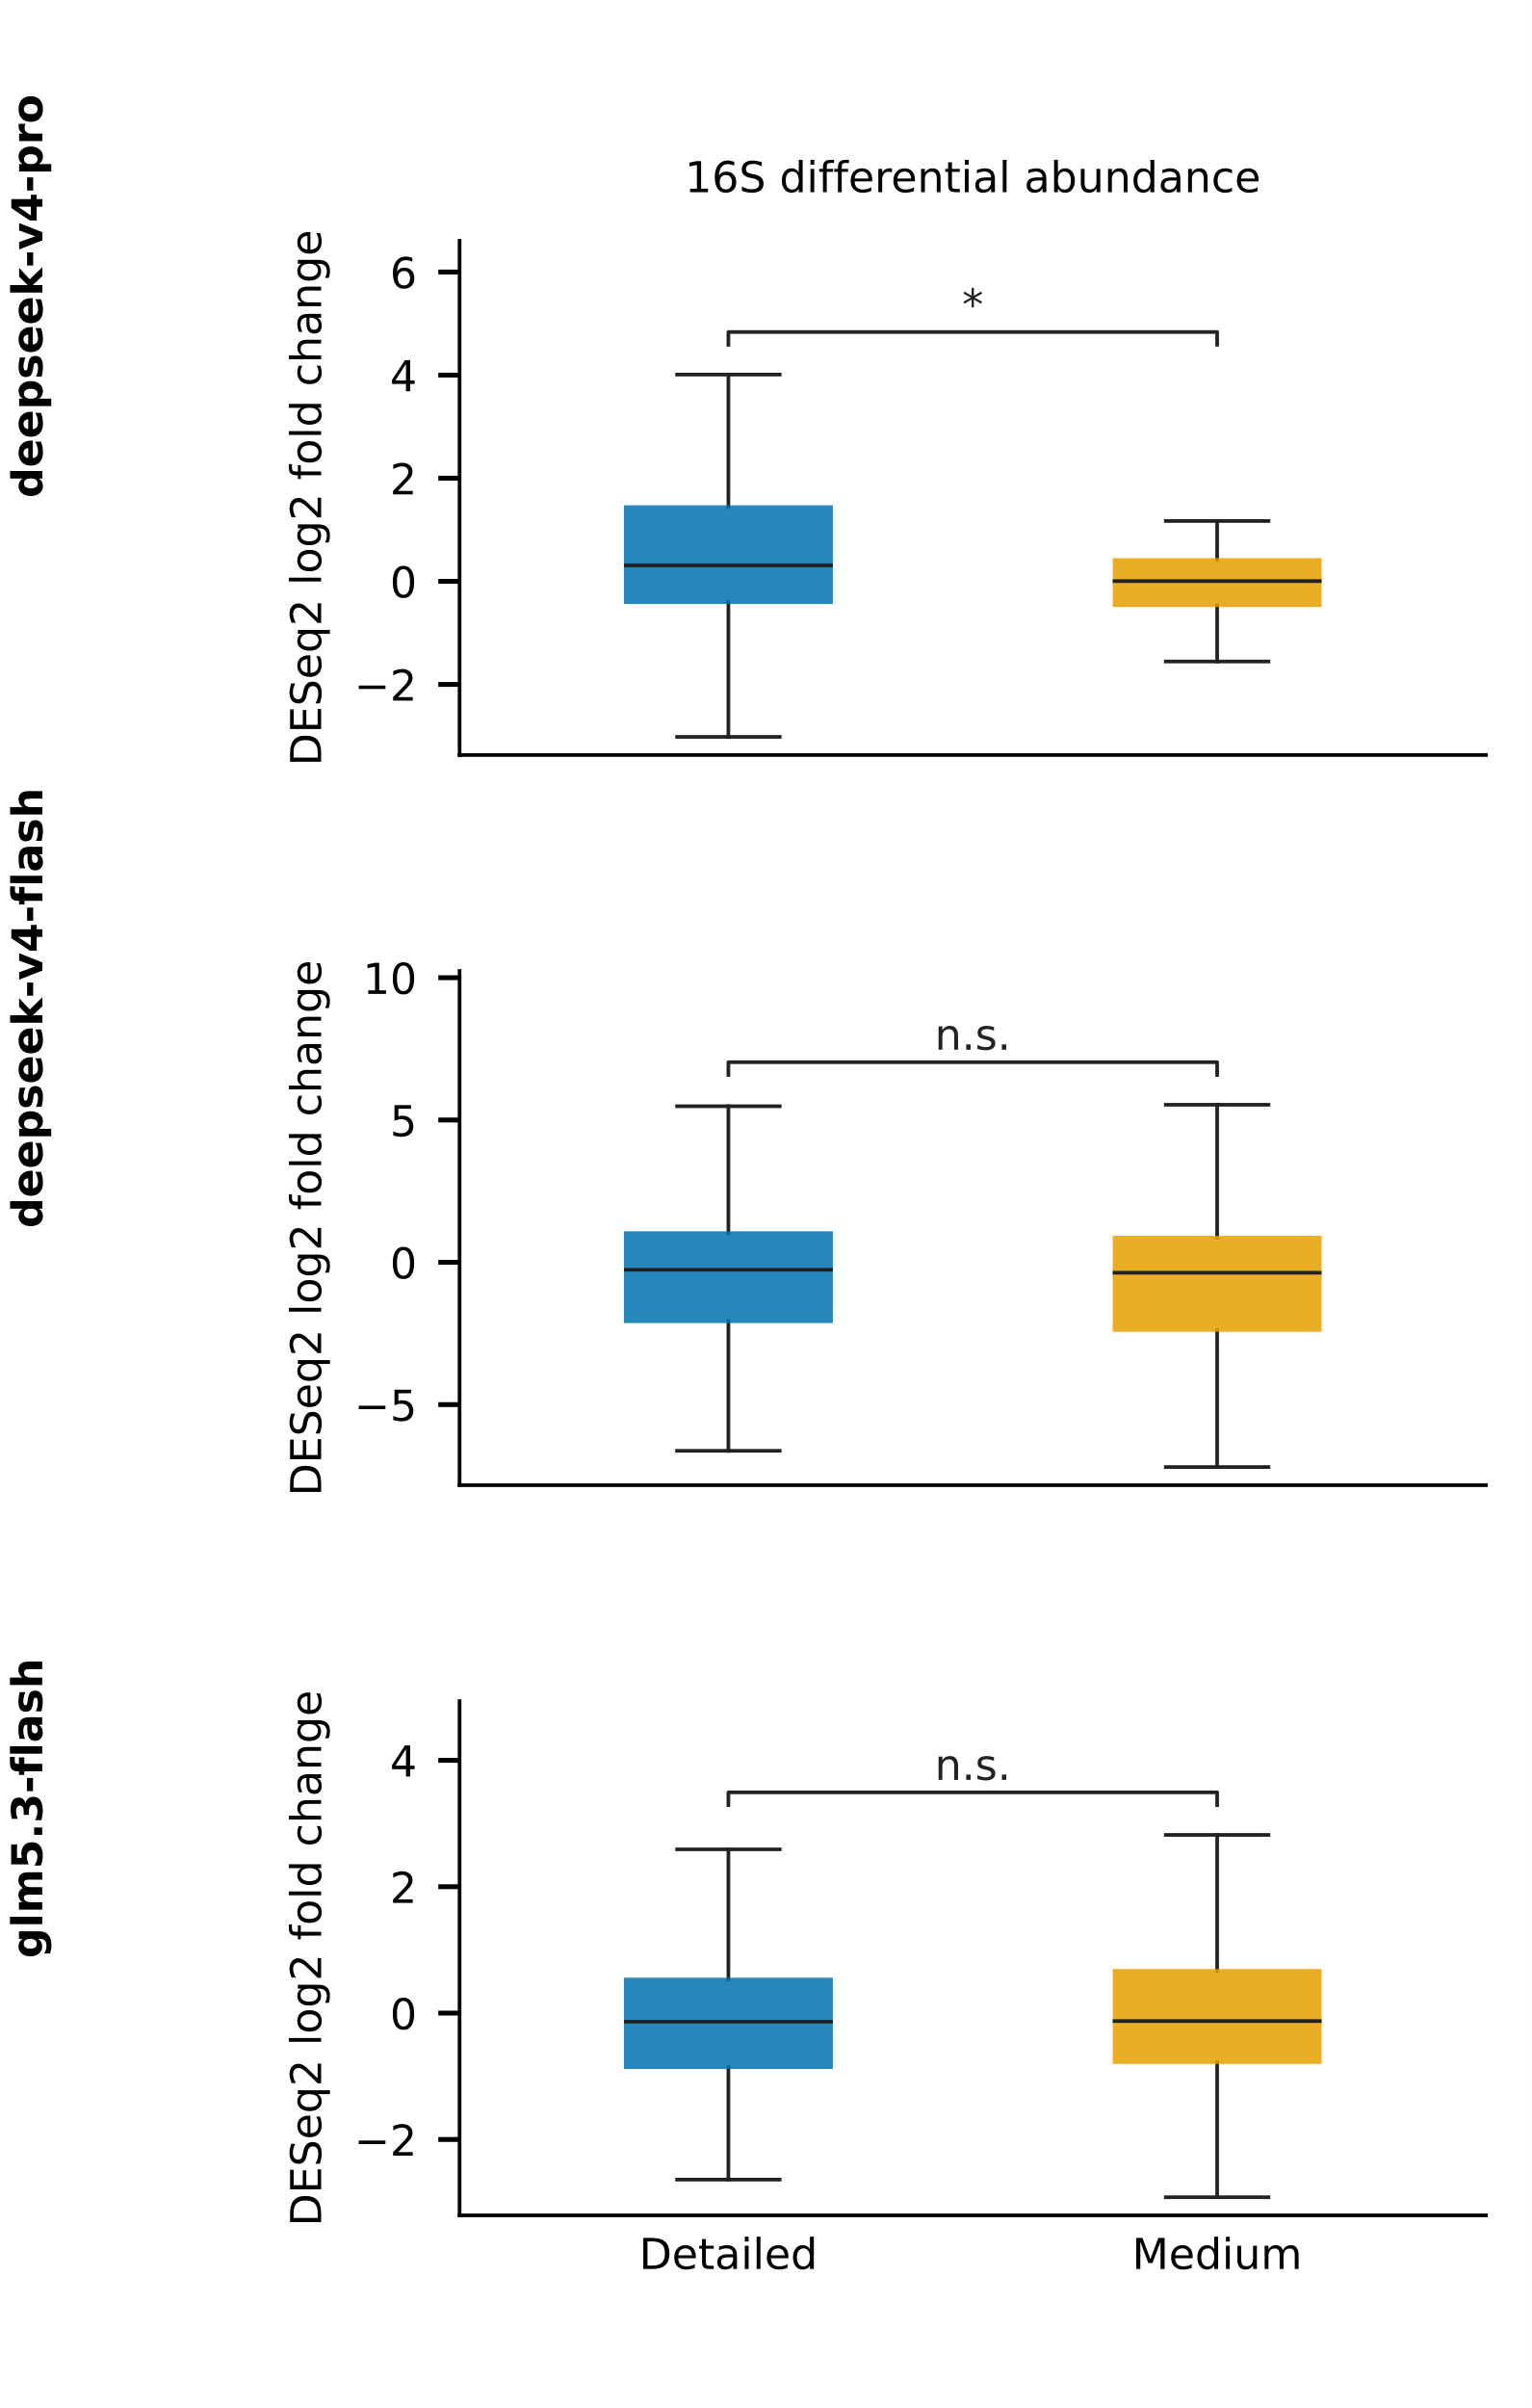
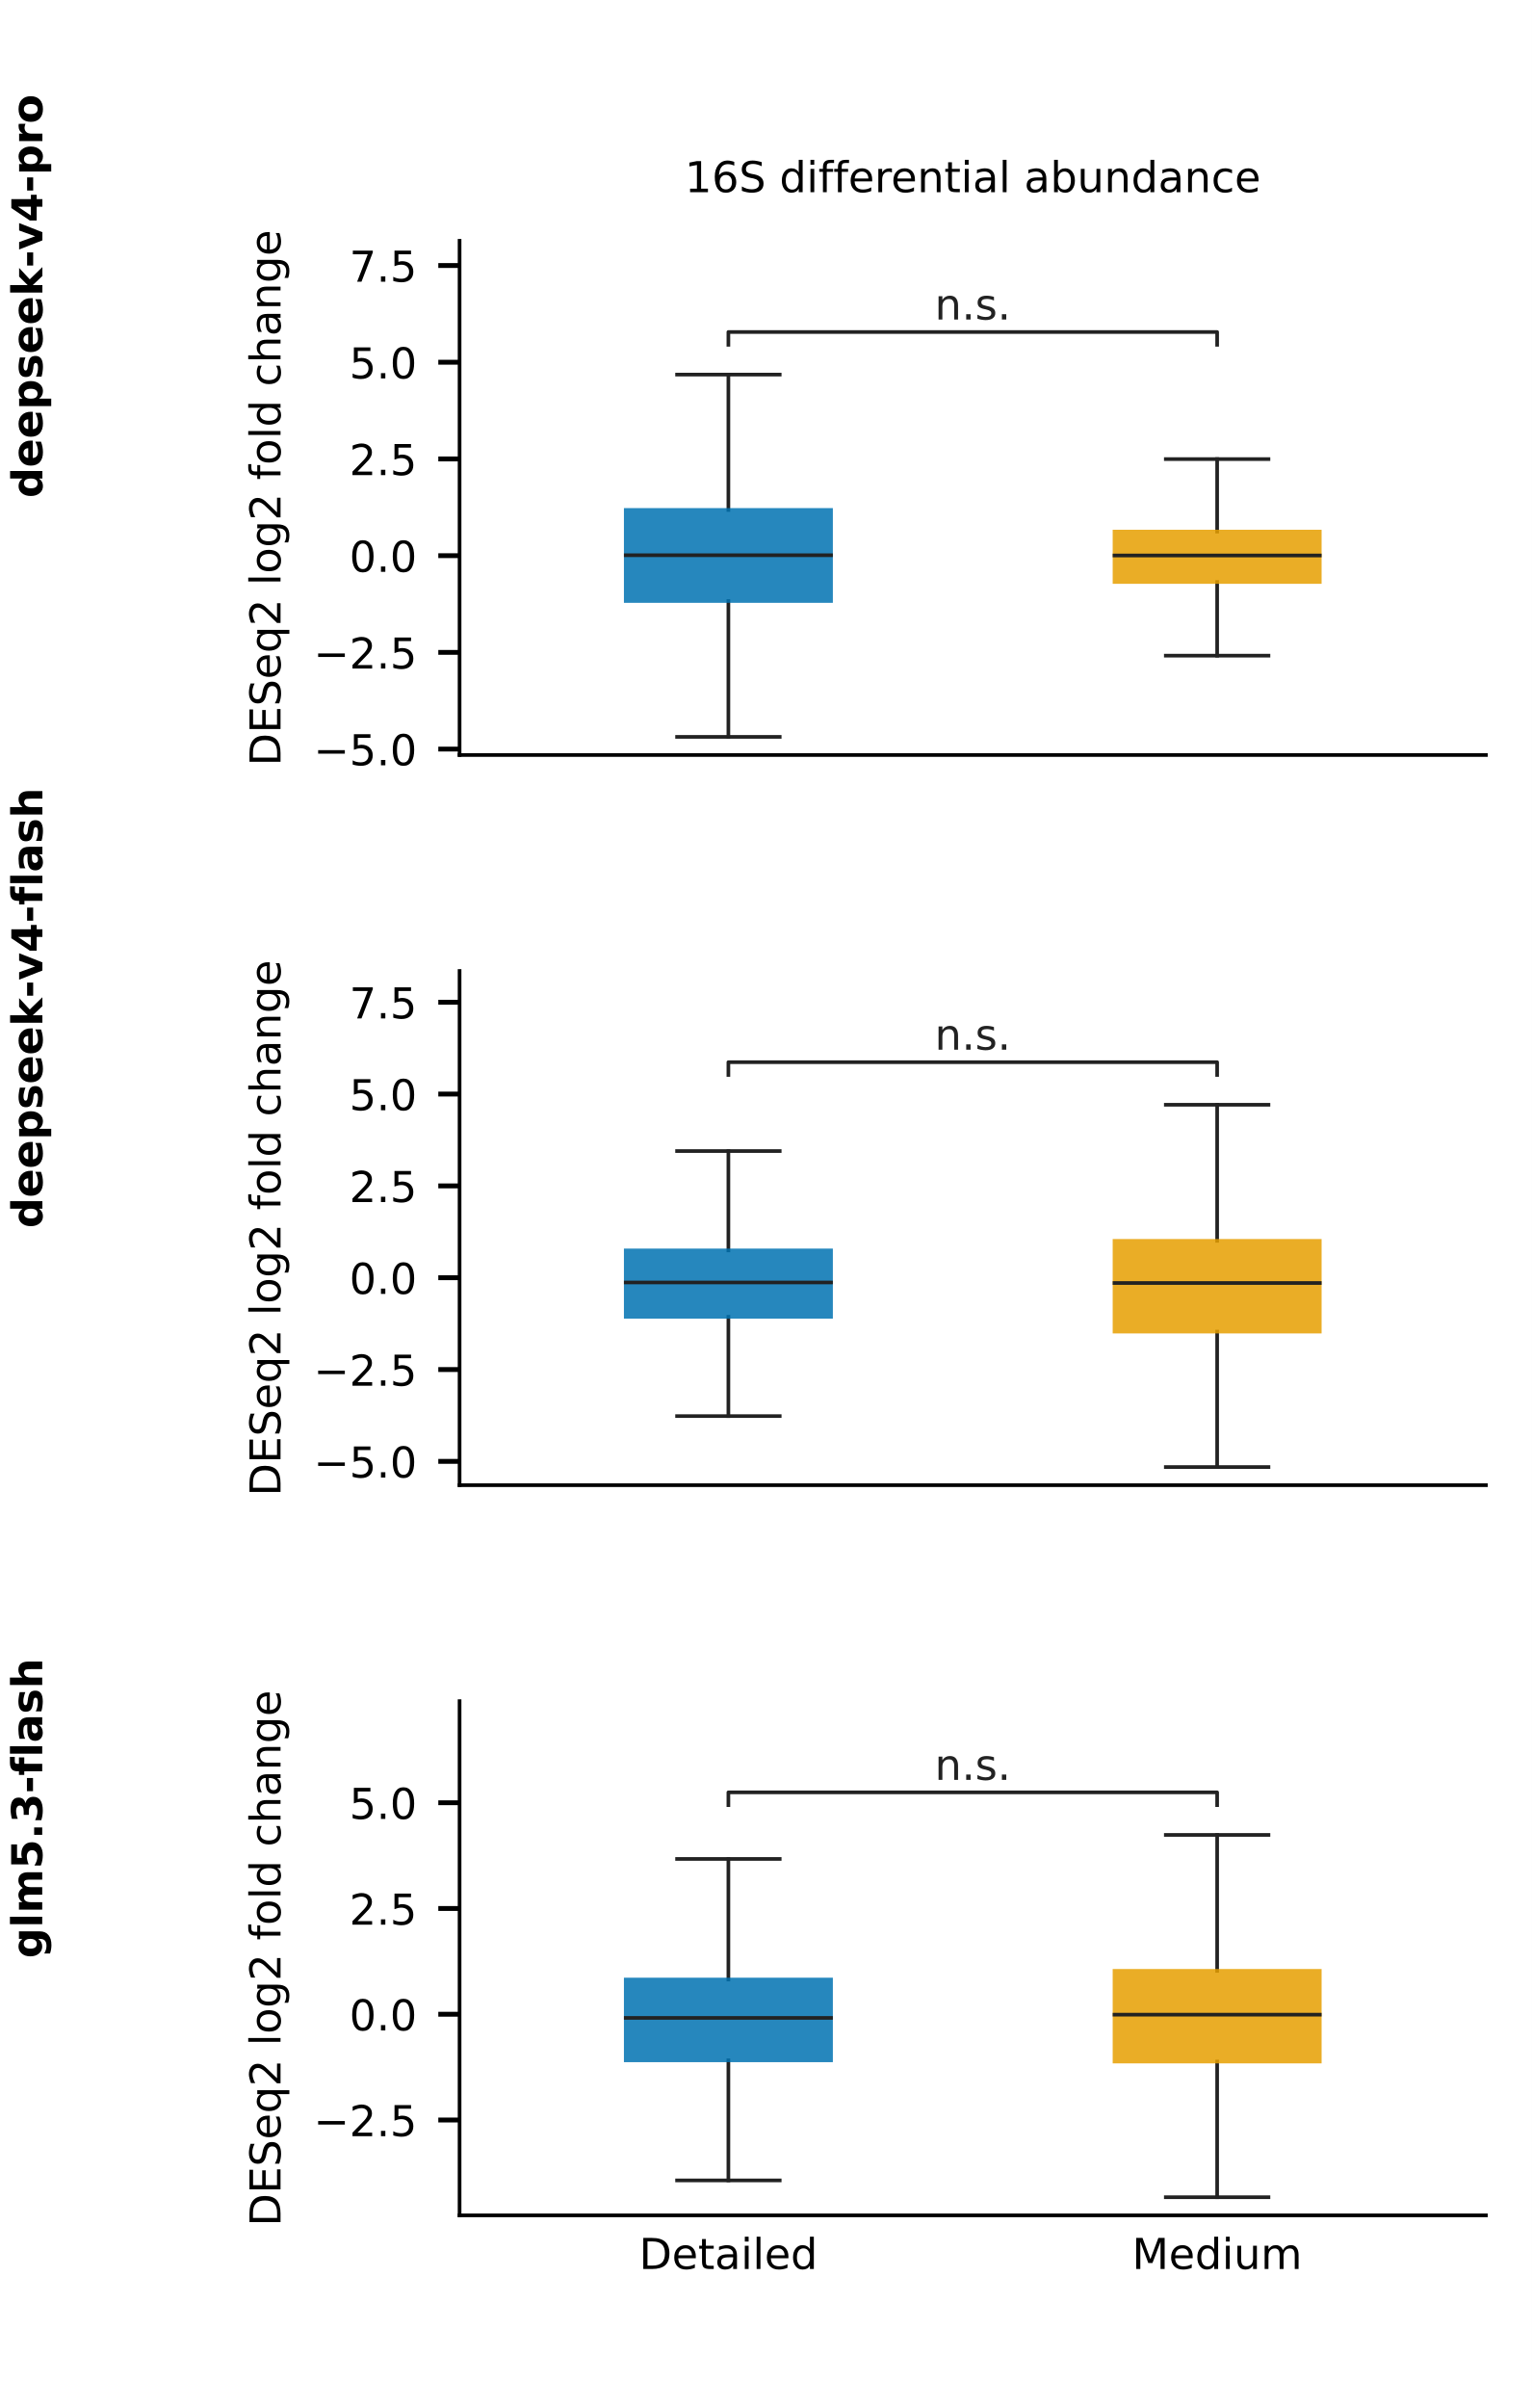
<svg xmlns="http://www.w3.org/2000/svg" xmlns:xlink="http://www.w3.org/1999/xlink" height="396pt" version="1.1" viewBox="0 0 252 396" width="252pt">
  <defs>
    <style type="text/css">*{stroke-linecap:butt;stroke-linejoin:round;}</style>
  </defs>
  <g id="figure_1">
    <g id="patch_1">
      <path d="M 0 396  L 252 396  L 252 0  L 0 0  z " style="fill:#ffffff;" />
    </g>
    <g id="axes_1">
      <g id="patch_2">
        <path d="M 75.6 124.162  L 244.44 124.162  L 244.44 39.6  L 75.6 39.6  z " style="fill:#ffffff;" />
      </g>
      <g id="matplotlib.axis_1">
        <g id="xtick_1">
          <g id="line2d_1" />
        </g>
        <g id="xtick_2">
          <g id="line2d_2" />
        </g>
      </g>
      <g id="matplotlib.axis_2">
        <g id="ytick_1">
          <g id="line2d_3">
            <defs>
-               <path d="M 0 0  L -3.5 0  " id="me294e88304" style="stroke:#000000;stroke-width:0.8;" />
+               <path d="M 0 0  L -3.5 0  " id="m374e90eb43" style="stroke:#000000;stroke-width:0.8;" />
            </defs>
            <g>
-               <use style="stroke:#000000;stroke-width:0.8;" x="75.6" xlink:href="#me294e88304" y="112.557" />
+               <use style="stroke:#000000;stroke-width:0.8;" x="75.6" xlink:href="#m374e90eb43" y="123.188" />
            </g>
          </g>
          <g id="text_1">
-             <text style="font-family:DejaVu Sans;font-size:7px;font-stretch:normal;font-style:normal;font-weight:normal;text-anchor:end;" transform="rotate(-0, 68.6, 115.216)" x="68.6" y="115.216">−2</text>
+             <text style="font-family:DejaVu Sans;font-size:7px;font-stretch:normal;font-style:normal;font-weight:normal;text-anchor:end;" transform="rotate(-0, 68.6, 125.8475)" x="68.6" y="125.848">−5.0</text>
          </g>
        </g>
        <g id="ytick_2">
          <g id="line2d_4">
            <g>
-               <use style="stroke:#000000;stroke-width:0.8;" x="75.6" xlink:href="#me294e88304" y="95.6" />
+               <use style="stroke:#000000;stroke-width:0.8;" x="75.6" xlink:href="#m374e90eb43" y="107.284" />
            </g>
          </g>
          <g id="text_2">
-             <text style="font-family:DejaVu Sans;font-size:7px;font-stretch:normal;font-style:normal;font-weight:normal;text-anchor:end;" transform="rotate(-0, 68.6, 98.25909)" x="68.6" y="98.259">0</text>
+             <text style="font-family:DejaVu Sans;font-size:7px;font-stretch:normal;font-style:normal;font-weight:normal;text-anchor:end;" transform="rotate(-0, 68.6, 109.9433)" x="68.6" y="109.943">−2.5</text>
          </g>
        </g>
        <g id="ytick_3">
          <g id="line2d_5">
            <g>
-               <use style="stroke:#000000;stroke-width:0.8;" x="75.6" xlink:href="#me294e88304" y="78.643" />
+               <use style="stroke:#000000;stroke-width:0.8;" x="75.6" xlink:href="#m374e90eb43" y="91.38" />
            </g>
          </g>
          <g id="text_3">
-             <text style="font-family:DejaVu Sans;font-size:7px;font-stretch:normal;font-style:normal;font-weight:normal;text-anchor:end;" transform="rotate(-0, 68.6, 81.3022)" x="68.6" y="81.302">2</text>
+             <text style="font-family:DejaVu Sans;font-size:7px;font-stretch:normal;font-style:normal;font-weight:normal;text-anchor:end;" transform="rotate(-0, 68.6, 94.03918)" x="68.6" y="94.039">0.0</text>
          </g>
        </g>
        <g id="ytick_4">
          <g id="line2d_6">
            <g>
-               <use style="stroke:#000000;stroke-width:0.8;" x="75.6" xlink:href="#me294e88304" y="61.686" />
+               <use style="stroke:#000000;stroke-width:0.8;" x="75.6" xlink:href="#m374e90eb43" y="75.476" />
            </g>
          </g>
          <g id="text_4">
-             <text style="font-family:DejaVu Sans;font-size:7px;font-stretch:normal;font-style:normal;font-weight:normal;text-anchor:end;" transform="rotate(-0, 68.6, 64.34531)" x="68.6" y="64.345">4</text>
+             <text style="font-family:DejaVu Sans;font-size:7px;font-stretch:normal;font-style:normal;font-weight:normal;text-anchor:end;" transform="rotate(-0, 68.6, 78.13502)" x="68.6" y="78.135">2.5</text>
          </g>
        </g>
        <g id="ytick_5">
          <g id="line2d_7">
            <g>
-               <use style="stroke:#000000;stroke-width:0.8;" x="75.6" xlink:href="#me294e88304" y="44.729" />
+               <use style="stroke:#000000;stroke-width:0.8;" x="75.6" xlink:href="#m374e90eb43" y="59.571" />
            </g>
          </g>
          <g id="text_5">
-             <text style="font-family:DejaVu Sans;font-size:7px;font-stretch:normal;font-style:normal;font-weight:normal;text-anchor:end;" transform="rotate(-0, 68.6, 47.38842)" x="68.6" y="47.388">6</text>
-           </g>
-         </g>
-         <g id="text_6">
-           <text style="font-family:DejaVu Sans;font-size:7px;font-stretch:normal;font-style:normal;font-weight:normal;text-anchor:middle;" transform="rotate(-90, 52.82469, 81.88125)" x="52.825" y="81.881">DESeq2 log2 fold change</text>
-         </g>
-       </g>
-       <g id="line2d_8">
-         <path clip-path="url(#p0e9fc8cfb7)" d="M 119.82 99.026  L 119.82 121.183  " style="fill:none;stroke:#222222;stroke-linecap:square;stroke-width:0.6;" />
+             <text style="font-family:DejaVu Sans;font-size:7px;font-stretch:normal;font-style:normal;font-weight:normal;text-anchor:end;" transform="rotate(-0, 68.6, 62.23086)" x="68.6" y="62.231">5.0</text>
+           </g>
+         </g>
+         <g id="ytick_6">
+           <g id="line2d_8">
+             <g>
+               <use style="stroke:#000000;stroke-width:0.8;" x="75.6" xlink:href="#m374e90eb43" y="43.667" />
+             </g>
+           </g>
+           <g id="text_6">
+             <text style="font-family:DejaVu Sans;font-size:7px;font-stretch:normal;font-style:normal;font-weight:normal;text-anchor:end;" transform="rotate(-0, 68.6, 46.3267)" x="68.6" y="46.327">7.5</text>
+           </g>
+         </g>
+         <g id="text_7">
+           <text style="font-family:DejaVu Sans;font-size:7px;font-stretch:normal;font-style:normal;font-weight:normal;text-anchor:middle;" transform="rotate(-90, 46.14625, 81.88125)" x="46.146" y="81.881">DESeq2 log2 fold change</text>
+         </g>
      </g>
      <g id="line2d_9">
-         <path clip-path="url(#p0e9fc8cfb7)" d="M 119.82 83.399  L 119.82 61.6  " style="fill:none;stroke:#222222;stroke-linecap:square;stroke-width:0.6;" />
+         <path clip-path="url(#p7d8ec7d180)" d="M 119.82 98.835  L 119.82 121.183  " style="fill:none;stroke:#222222;stroke-linecap:square;stroke-width:0.6;" />
      </g>
      <g id="line2d_10">
-         <path clip-path="url(#p0e9fc8cfb7)" d="M 111.378 121.183  L 128.262 121.183  " style="fill:none;stroke:#222222;stroke-linecap:square;stroke-width:0.6;" />
+         <path clip-path="url(#p7d8ec7d180)" d="M 119.82 83.858  L 119.82 61.6  " style="fill:none;stroke:#222222;stroke-linecap:square;stroke-width:0.6;" />
      </g>
      <g id="line2d_11">
-         <path clip-path="url(#p0e9fc8cfb7)" d="M 111.378 61.6  L 128.262 61.6  " style="fill:none;stroke:#222222;stroke-linecap:square;stroke-width:0.6;" />
+         <path clip-path="url(#p7d8ec7d180)" d="M 111.378 121.183  L 128.262 121.183  " style="fill:none;stroke:#222222;stroke-linecap:square;stroke-width:0.6;" />
      </g>
      <g id="line2d_12">
-         <path clip-path="url(#p0e9fc8cfb7)" d="M 200.22 99.522  L 200.22 108.781  " style="fill:none;stroke:#222222;stroke-linecap:square;stroke-width:0.6;" />
+         <path clip-path="url(#p7d8ec7d180)" d="M 111.378 61.6  L 128.262 61.6  " style="fill:none;stroke:#222222;stroke-linecap:square;stroke-width:0.6;" />
      </g>
      <g id="line2d_13">
-         <path clip-path="url(#p0e9fc8cfb7)" d="M 200.22 92.09  L 200.22 85.679  " style="fill:none;stroke:#222222;stroke-linecap:square;stroke-width:0.6;" />
+         <path clip-path="url(#p7d8ec7d180)" d="M 200.22 95.708  L 200.22 107.823  " style="fill:none;stroke:#222222;stroke-linecap:square;stroke-width:0.6;" />
      </g>
      <g id="line2d_14">
-         <path clip-path="url(#p0e9fc8cfb7)" d="M 191.778 108.781  L 208.662 108.781  " style="fill:none;stroke:#222222;stroke-linecap:square;stroke-width:0.6;" />
+         <path clip-path="url(#p7d8ec7d180)" d="M 200.22 87.419  L 200.22 75.495  " style="fill:none;stroke:#222222;stroke-linecap:square;stroke-width:0.6;" />
      </g>
      <g id="line2d_15">
-         <path clip-path="url(#p0e9fc8cfb7)" d="M 191.778 85.679  L 208.662 85.679  " style="fill:none;stroke:#222222;stroke-linecap:square;stroke-width:0.6;" />
+         <path clip-path="url(#p7d8ec7d180)" d="M 191.778 107.823  L 208.662 107.823  " style="fill:none;stroke:#222222;stroke-linecap:square;stroke-width:0.6;" />
+       </g>
+       <g id="line2d_16">
+         <path clip-path="url(#p7d8ec7d180)" d="M 191.778 75.495  L 208.662 75.495  " style="fill:none;stroke:#222222;stroke-linecap:square;stroke-width:0.6;" />
      </g>
      <g id="patch_3">
-         <path clip-path="url(#p0e9fc8cfb7)" d="M 102.936 99.026  L 136.704 99.026  L 136.704 83.399  L 102.936 83.399  L 102.936 99.026  z " style="fill:#0072b2;opacity:0.85;stroke:#0072b2;stroke-linejoin:miter;stroke-width:0.6;" />
+         <path clip-path="url(#p7d8ec7d180)" d="M 102.936 98.835  L 136.704 98.835  L 136.704 83.858  L 102.936 83.858  L 102.936 98.835  z " style="fill:#0072b2;opacity:0.85;stroke:#0072b2;stroke-linejoin:miter;stroke-width:0.6;" />
      </g>
      <g id="patch_4">
-         <path clip-path="url(#p0e9fc8cfb7)" d="M 183.336 99.522  L 217.104 99.522  L 217.104 92.09  L 183.336 92.09  L 183.336 99.522  z " style="fill:#e69f00;opacity:0.85;stroke:#e69f00;stroke-linejoin:miter;stroke-width:0.6;" />
-       </g>
-       <g id="line2d_16">
-         <path clip-path="url(#p0e9fc8cfb7)" d="M 102.936 92.979  L 136.704 92.979  " style="fill:none;stroke:#222222;stroke-linecap:square;stroke-width:0.6;" />
+         <path clip-path="url(#p7d8ec7d180)" d="M 183.336 95.708  L 217.104 95.708  L 217.104 87.419  L 183.336 87.419  L 183.336 95.708  z " style="fill:#e69f00;opacity:0.85;stroke:#e69f00;stroke-linejoin:miter;stroke-width:0.6;" />
      </g>
      <g id="line2d_17">
-         <path clip-path="url(#p0e9fc8cfb7)" d="M 183.336 95.559  L 217.104 95.559  " style="fill:none;stroke:#222222;stroke-linecap:square;stroke-width:0.6;" />
+         <path clip-path="url(#p7d8ec7d180)" d="M 102.936 91.304  L 136.704 91.304  " style="fill:none;stroke:#222222;stroke-linecap:square;stroke-width:0.6;" />
+       </g>
+       <g id="line2d_18">
+         <path clip-path="url(#p7d8ec7d180)" d="M 183.336 91.35  L 217.104 91.35  " style="fill:none;stroke:#222222;stroke-linecap:square;stroke-width:0.6;" />
      </g>
      <g id="patch_5">
        <path d="M 75.6 124.162  L 75.6 39.6  " style="fill:none;stroke:#000000;stroke-linecap:square;stroke-linejoin:miter;stroke-width:0.6;" />
      </g>
      <g id="patch_6">
        <path d="M 75.6 124.162  L 244.44 124.162  " style="fill:none;stroke:#000000;stroke-linecap:square;stroke-linejoin:miter;stroke-width:0.6;" />
      </g>
-       <g id="text_7">
+       <g id="text_8">
        <text style="font-family:DejaVu Sans;font-size:7px;font-stretch:normal;font-style:normal;font-weight:normal;text-anchor:middle;" transform="rotate(-0, 160.02, 31.6)" x="160.02" y="31.6">16S differential abundance</text>
      </g>
      <g id="sig-bracket">
        <path d="M 119.82 57  L 119.82 54.6  L 200.22 54.6  L 200.22 57  " style="fill:none;stroke:#222222;stroke-width:0.6;" />
      </g>
      <g id="sig-bracket">
-         <text style="fill:#222222;font-family:DejaVu Sans;font-size:7px;font-stretch:normal;font-style:normal;font-weight:normal;text-anchor:middle;" transform="rotate(-0, 160.02, 52.54422)" x="160.02" y="52.544">*</text>
+         <text style="fill:#222222;font-family:DejaVu Sans;font-size:7px;font-stretch:normal;font-style:normal;font-weight:normal;text-anchor:middle;" transform="rotate(-0, 160.02, 52.54422)" x="160.02" y="52.544">n.s.</text>
      </g>
    </g>
    <g id="axes_2">
      <g id="patch_7">
        <path d="M 75.6 244.241  L 244.44 244.241  L 244.44 159.679  L 75.6 159.679  z " style="fill:#ffffff;" />
      </g>
      <g id="matplotlib.axis_3">
        <g id="xtick_3">
-           <g id="line2d_18" />
+           <g id="line2d_19" />
        </g>
        <g id="xtick_4">
-           <g id="line2d_19" />
+           <g id="line2d_20" />
        </g>
      </g>
      <g id="matplotlib.axis_4">
-         <g id="ytick_6">
-           <g id="line2d_20">
-             <g>
-               <use style="stroke:#000000;stroke-width:0.8;" x="75.6" xlink:href="#me294e88304" y="230.989" />
-             </g>
-           </g>
-           <g id="text_8">
-             <text style="font-family:DejaVu Sans;font-size:7px;font-stretch:normal;font-style:normal;font-weight:normal;text-anchor:end;" transform="rotate(-0, 68.6, 233.6486)" x="68.6" y="233.649">−5</text>
-           </g>
-         </g>
        <g id="ytick_7">
          <g id="line2d_21">
            <g>
-               <use style="stroke:#000000;stroke-width:0.8;" x="75.6" xlink:href="#me294e88304" y="207.589" />
+               <use style="stroke:#000000;stroke-width:0.8;" x="75.6" xlink:href="#m374e90eb43" y="240.321" />
            </g>
          </g>
          <g id="text_9">
-             <text style="font-family:DejaVu Sans;font-size:7px;font-stretch:normal;font-style:normal;font-weight:normal;text-anchor:end;" transform="rotate(-0, 68.6, 210.2482)" x="68.6" y="210.248">0</text>
+             <text style="font-family:DejaVu Sans;font-size:7px;font-stretch:normal;font-style:normal;font-weight:normal;text-anchor:end;" transform="rotate(-0, 68.6, 242.9806)" x="68.6" y="242.981">−5.0</text>
          </g>
        </g>
        <g id="ytick_8">
          <g id="line2d_22">
            <g>
-               <use style="stroke:#000000;stroke-width:0.8;" x="75.6" xlink:href="#me294e88304" y="184.188" />
+               <use style="stroke:#000000;stroke-width:0.8;" x="75.6" xlink:href="#m374e90eb43" y="225.221" />
            </g>
          </g>
          <g id="text_10">
-             <text style="font-family:DejaVu Sans;font-size:7px;font-stretch:normal;font-style:normal;font-weight:normal;text-anchor:end;" transform="rotate(-0, 68.6, 186.8478)" x="68.6" y="186.848">5</text>
+             <text style="font-family:DejaVu Sans;font-size:7px;font-stretch:normal;font-style:normal;font-weight:normal;text-anchor:end;" transform="rotate(-0, 68.6, 227.8808)" x="68.6" y="227.881">−2.5</text>
          </g>
        </g>
        <g id="ytick_9">
          <g id="line2d_23">
            <g>
-               <use style="stroke:#000000;stroke-width:0.8;" x="75.6" xlink:href="#me294e88304" y="160.788" />
+               <use style="stroke:#000000;stroke-width:0.8;" x="75.6" xlink:href="#m374e90eb43" y="210.122" />
            </g>
          </g>
          <g id="text_11">
-             <text style="font-family:DejaVu Sans;font-size:7px;font-stretch:normal;font-style:normal;font-weight:normal;text-anchor:end;" transform="rotate(-0, 68.6, 163.4475)" x="68.6" y="163.447">10</text>
-           </g>
-         </g>
-         <g id="text_12">
-           <text style="font-family:DejaVu Sans;font-size:7px;font-stretch:normal;font-style:normal;font-weight:normal;text-anchor:middle;" transform="rotate(-90, 52.82469, 201.96)" x="52.825" y="201.96">DESeq2 log2 fold change</text>
-         </g>
-       </g>
-       <g id="line2d_24">
-         <path clip-path="url(#p078b299463)" d="M 119.82 217.28  L 119.82 238.584  " style="fill:none;stroke:#222222;stroke-linecap:square;stroke-width:0.6;" />
-       </g>
-       <g id="line2d_25">
-         <path clip-path="url(#p078b299463)" d="M 119.82 202.793  L 119.82 181.923  " style="fill:none;stroke:#222222;stroke-linecap:square;stroke-width:0.6;" />
-       </g>
-       <g id="line2d_26">
-         <path clip-path="url(#p078b299463)" d="M 111.378 238.584  L 128.262 238.584  " style="fill:none;stroke:#222222;stroke-linecap:square;stroke-width:0.6;" />
+             <text style="font-family:DejaVu Sans;font-size:7px;font-stretch:normal;font-style:normal;font-weight:normal;text-anchor:end;" transform="rotate(-0, 68.6, 212.781)" x="68.6" y="212.781">0.0</text>
+           </g>
+         </g>
+         <g id="ytick_10">
+           <g id="line2d_24">
+             <g>
+               <use style="stroke:#000000;stroke-width:0.8;" x="75.6" xlink:href="#m374e90eb43" y="195.022" />
+             </g>
+           </g>
+           <g id="text_12">
+             <text style="font-family:DejaVu Sans;font-size:7px;font-stretch:normal;font-style:normal;font-weight:normal;text-anchor:end;" transform="rotate(-0, 68.6, 197.6812)" x="68.6" y="197.681">2.5</text>
+           </g>
+         </g>
+         <g id="ytick_11">
+           <g id="line2d_25">
+             <g>
+               <use style="stroke:#000000;stroke-width:0.8;" x="75.6" xlink:href="#m374e90eb43" y="179.922" />
+             </g>
+           </g>
+           <g id="text_13">
+             <text style="font-family:DejaVu Sans;font-size:7px;font-stretch:normal;font-style:normal;font-weight:normal;text-anchor:end;" transform="rotate(-0, 68.6, 182.5814)" x="68.6" y="182.581">5.0</text>
+           </g>
+         </g>
+         <g id="ytick_12">
+           <g id="line2d_26">
+             <g>
+               <use style="stroke:#000000;stroke-width:0.8;" x="75.6" xlink:href="#m374e90eb43" y="164.822" />
+             </g>
+           </g>
+           <g id="text_14">
+             <text style="font-family:DejaVu Sans;font-size:7px;font-stretch:normal;font-style:normal;font-weight:normal;text-anchor:end;" transform="rotate(-0, 68.6, 167.4816)" x="68.6" y="167.482">7.5</text>
+           </g>
+         </g>
+         <g id="text_15">
+           <text style="font-family:DejaVu Sans;font-size:7px;font-stretch:normal;font-style:normal;font-weight:normal;text-anchor:middle;" transform="rotate(-90, 46.14625, 201.96)" x="46.146" y="201.96">DESeq2 log2 fold change</text>
+         </g>
      </g>
      <g id="line2d_27">
-         <path clip-path="url(#p078b299463)" d="M 111.378 181.923  L 128.262 181.923  " style="fill:none;stroke:#222222;stroke-linecap:square;stroke-width:0.6;" />
+         <path clip-path="url(#pb5668fbfdd)" d="M 119.82 216.55  L 119.82 232.88  " style="fill:none;stroke:#222222;stroke-linecap:square;stroke-width:0.6;" />
      </g>
      <g id="line2d_28">
-         <path clip-path="url(#p078b299463)" d="M 200.22 218.715  L 200.22 241.262  " style="fill:none;stroke:#222222;stroke-linecap:square;stroke-width:0.6;" />
+         <path clip-path="url(#pb5668fbfdd)" d="M 119.82 205.632  L 119.82 189.295  " style="fill:none;stroke:#222222;stroke-linecap:square;stroke-width:0.6;" />
      </g>
      <g id="line2d_29">
-         <path clip-path="url(#p078b299463)" d="M 200.22 203.53  L 200.22 181.679  " style="fill:none;stroke:#222222;stroke-linecap:square;stroke-width:0.6;" />
+         <path clip-path="url(#pb5668fbfdd)" d="M 111.378 232.88  L 128.262 232.88  " style="fill:none;stroke:#222222;stroke-linecap:square;stroke-width:0.6;" />
      </g>
      <g id="line2d_30">
-         <path clip-path="url(#p078b299463)" d="M 191.778 241.262  L 208.662 241.262  " style="fill:none;stroke:#222222;stroke-linecap:square;stroke-width:0.6;" />
+         <path clip-path="url(#pb5668fbfdd)" d="M 111.378 189.295  L 128.262 189.295  " style="fill:none;stroke:#222222;stroke-linecap:square;stroke-width:0.6;" />
      </g>
      <g id="line2d_31">
-         <path clip-path="url(#p078b299463)" d="M 191.778 181.679  L 208.662 181.679  " style="fill:none;stroke:#222222;stroke-linecap:square;stroke-width:0.6;" />
+         <path clip-path="url(#pb5668fbfdd)" d="M 200.22 218.985  L 200.22 241.262  " style="fill:none;stroke:#222222;stroke-linecap:square;stroke-width:0.6;" />
+       </g>
+       <g id="line2d_32">
+         <path clip-path="url(#pb5668fbfdd)" d="M 200.22 204.061  L 200.22 181.679  " style="fill:none;stroke:#222222;stroke-linecap:square;stroke-width:0.6;" />
+       </g>
+       <g id="line2d_33">
+         <path clip-path="url(#pb5668fbfdd)" d="M 191.778 241.262  L 208.662 241.262  " style="fill:none;stroke:#222222;stroke-linecap:square;stroke-width:0.6;" />
+       </g>
+       <g id="line2d_34">
+         <path clip-path="url(#pb5668fbfdd)" d="M 191.778 181.679  L 208.662 181.679  " style="fill:none;stroke:#222222;stroke-linecap:square;stroke-width:0.6;" />
      </g>
      <g id="patch_8">
-         <path clip-path="url(#p078b299463)" d="M 102.936 217.28  L 136.704 217.28  L 136.704 202.793  L 102.936 202.793  L 102.936 217.28  z " style="fill:#0072b2;opacity:0.85;stroke:#0072b2;stroke-linejoin:miter;stroke-width:0.6;" />
+         <path clip-path="url(#pb5668fbfdd)" d="M 102.936 216.55  L 136.704 216.55  L 136.704 205.632  L 102.936 205.632  L 102.936 216.55  z " style="fill:#0072b2;opacity:0.85;stroke:#0072b2;stroke-linejoin:miter;stroke-width:0.6;" />
      </g>
      <g id="patch_9">
-         <path clip-path="url(#p078b299463)" d="M 183.336 218.715  L 217.104 218.715  L 217.104 203.53  L 183.336 203.53  L 183.336 218.715  z " style="fill:#e69f00;opacity:0.85;stroke:#e69f00;stroke-linejoin:miter;stroke-width:0.6;" />
-       </g>
-       <g id="line2d_32">
-         <path clip-path="url(#p078b299463)" d="M 102.936 208.816  L 136.704 208.816  " style="fill:none;stroke:#222222;stroke-linecap:square;stroke-width:0.6;" />
-       </g>
-       <g id="line2d_33">
-         <path clip-path="url(#p078b299463)" d="M 183.336 209.303  L 217.104 209.303  " style="fill:none;stroke:#222222;stroke-linecap:square;stroke-width:0.6;" />
+         <path clip-path="url(#pb5668fbfdd)" d="M 183.336 218.985  L 217.104 218.985  L 217.104 204.061  L 183.336 204.061  L 183.336 218.985  z " style="fill:#e69f00;opacity:0.85;stroke:#e69f00;stroke-linejoin:miter;stroke-width:0.6;" />
+       </g>
+       <g id="line2d_35">
+         <path clip-path="url(#pb5668fbfdd)" d="M 102.936 210.904  L 136.704 210.904  " style="fill:none;stroke:#222222;stroke-linecap:square;stroke-width:0.6;" />
+       </g>
+       <g id="line2d_36">
+         <path clip-path="url(#pb5668fbfdd)" d="M 183.336 210.994  L 217.104 210.994  " style="fill:none;stroke:#222222;stroke-linecap:square;stroke-width:0.6;" />
      </g>
      <g id="patch_10">
        <path d="M 75.6 244.241  L 75.6 159.679  " style="fill:none;stroke:#000000;stroke-linecap:square;stroke-linejoin:miter;stroke-width:0.6;" />
      </g>
      <g id="patch_11">
        <path d="M 75.6 244.241  L 244.44 244.241  " style="fill:none;stroke:#000000;stroke-linecap:square;stroke-linejoin:miter;stroke-width:0.6;" />
      </g>
      <g id="sig-bracket">
        <path d="M 119.82 177.079  L 119.82 174.679  L 200.22 174.679  L 200.22 177.079  " style="fill:none;stroke:#222222;stroke-width:0.6;" />
      </g>
      <g id="sig-bracket">
        <text style="fill:#222222;font-family:DejaVu Sans;font-size:7px;font-stretch:normal;font-style:normal;font-weight:normal;text-anchor:middle;" transform="rotate(-0, 160.02, 172.623)" x="160.02" y="172.623">n.s.</text>
      </g>
    </g>
    <g id="axes_3">
      <g id="patch_12">
        <path d="M 75.6 364.32  L 244.44 364.32  L 244.44 279.757  L 75.6 279.757  z " style="fill:#ffffff;" />
      </g>
      <g id="matplotlib.axis_5">
        <g id="xtick_5">
-           <g id="line2d_34" />
-           <g id="text_13">
+           <g id="line2d_37" />
+           <g id="text_16">
            <text style="font-family:DejaVu Sans;font-size:7px;font-stretch:normal;font-style:normal;font-weight:normal;text-anchor:middle;" transform="rotate(-0, 119.82, 373.1389)" x="119.82" y="373.139">Detailed</text>
          </g>
        </g>
        <g id="xtick_6">
-           <g id="line2d_35" />
-           <g id="text_14">
+           <g id="line2d_38" />
+           <g id="text_17">
            <text style="font-family:DejaVu Sans;font-size:7px;font-stretch:normal;font-style:normal;font-weight:normal;text-anchor:middle;" transform="rotate(-0, 200.22, 373.1389)" x="200.22" y="373.139">Medium</text>
          </g>
        </g>
      </g>
      <g id="matplotlib.axis_6">
-         <g id="ytick_10">
-           <g id="line2d_36">
-             <g>
-               <use style="stroke:#000000;stroke-width:0.8;" x="75.6" xlink:href="#me294e88304" y="351.841" />
-             </g>
-           </g>
-           <g id="text_15">
-             <text style="font-family:DejaVu Sans;font-size:7px;font-stretch:normal;font-style:normal;font-weight:normal;text-anchor:end;" transform="rotate(-0, 68.6, 354.5004)" x="68.6" y="354.5">−2</text>
-           </g>
-         </g>
-         <g id="ytick_11">
-           <g id="line2d_37">
-             <g>
-               <use style="stroke:#000000;stroke-width:0.8;" x="75.6" xlink:href="#me294e88304" y="331.058" />
-             </g>
-           </g>
-           <g id="text_16">
-             <text style="font-family:DejaVu Sans;font-size:7px;font-stretch:normal;font-style:normal;font-weight:normal;text-anchor:end;" transform="rotate(-0, 68.6, 333.7175)" x="68.6" y="333.717">0</text>
-           </g>
-         </g>
-         <g id="ytick_12">
-           <g id="line2d_38">
-             <g>
-               <use style="stroke:#000000;stroke-width:0.8;" x="75.6" xlink:href="#me294e88304" y="310.275" />
-             </g>
-           </g>
-           <g id="text_17">
-             <text style="font-family:DejaVu Sans;font-size:7px;font-stretch:normal;font-style:normal;font-weight:normal;text-anchor:end;" transform="rotate(-0, 68.6, 312.9346)" x="68.6" y="312.935">2</text>
-           </g>
-         </g>
        <g id="ytick_13">
          <g id="line2d_39">
            <g>
-               <use style="stroke:#000000;stroke-width:0.8;" x="75.6" xlink:href="#me294e88304" y="289.492" />
+               <use style="stroke:#000000;stroke-width:0.8;" x="75.6" xlink:href="#m374e90eb43" y="348.635" />
            </g>
          </g>
          <g id="text_18">
-             <text style="font-family:DejaVu Sans;font-size:7px;font-stretch:normal;font-style:normal;font-weight:normal;text-anchor:end;" transform="rotate(-0, 68.6, 292.1517)" x="68.6" y="292.152">4</text>
-           </g>
-         </g>
-         <g id="text_19">
-           <text style="font-family:DejaVu Sans;font-size:7px;font-stretch:normal;font-style:normal;font-weight:normal;text-anchor:middle;" transform="rotate(-90, 52.82469, 322.0387)" x="52.825" y="322.039">DESeq2 log2 fold change</text>
-         </g>
-       </g>
-       <g id="line2d_40">
-         <path clip-path="url(#p1c8486f833)" d="M 119.82 339.953  L 119.82 358.446  " style="fill:none;stroke:#222222;stroke-linecap:square;stroke-width:0.6;" />
-       </g>
-       <g id="line2d_41">
-         <path clip-path="url(#p1c8486f833)" d="M 119.82 325.535  L 119.82 304.128  " style="fill:none;stroke:#222222;stroke-linecap:square;stroke-width:0.6;" />
-       </g>
-       <g id="line2d_42">
-         <path clip-path="url(#p1c8486f833)" d="M 111.378 358.446  L 128.262 358.446  " style="fill:none;stroke:#222222;stroke-linecap:square;stroke-width:0.6;" />
+             <text style="font-family:DejaVu Sans;font-size:7px;font-stretch:normal;font-style:normal;font-weight:normal;text-anchor:end;" transform="rotate(-0, 68.6, 351.2946)" x="68.6" y="351.295">−2.5</text>
+           </g>
+         </g>
+         <g id="ytick_14">
+           <g id="line2d_40">
+             <g>
+               <use style="stroke:#000000;stroke-width:0.8;" x="75.6" xlink:href="#m374e90eb43" y="331.245" />
+             </g>
+           </g>
+           <g id="text_19">
+             <text style="font-family:DejaVu Sans;font-size:7px;font-stretch:normal;font-style:normal;font-weight:normal;text-anchor:end;" transform="rotate(-0, 68.6, 333.9048)" x="68.6" y="333.905">0.0</text>
+           </g>
+         </g>
+         <g id="ytick_15">
+           <g id="line2d_41">
+             <g>
+               <use style="stroke:#000000;stroke-width:0.8;" x="75.6" xlink:href="#m374e90eb43" y="313.856" />
+             </g>
+           </g>
+           <g id="text_20">
+             <text style="font-family:DejaVu Sans;font-size:7px;font-stretch:normal;font-style:normal;font-weight:normal;text-anchor:end;" transform="rotate(-0, 68.6, 316.515)" x="68.6" y="316.515">2.5</text>
+           </g>
+         </g>
+         <g id="ytick_16">
+           <g id="line2d_42">
+             <g>
+               <use style="stroke:#000000;stroke-width:0.8;" x="75.6" xlink:href="#m374e90eb43" y="296.466" />
+             </g>
+           </g>
+           <g id="text_21">
+             <text style="font-family:DejaVu Sans;font-size:7px;font-stretch:normal;font-style:normal;font-weight:normal;text-anchor:end;" transform="rotate(-0, 68.6, 299.1251)" x="68.6" y="299.125">5.0</text>
+           </g>
+         </g>
+         <g id="text_22">
+           <text style="font-family:DejaVu Sans;font-size:7px;font-stretch:normal;font-style:normal;font-weight:normal;text-anchor:middle;" transform="rotate(-90, 46.14625, 322.0387)" x="46.146" y="322.039">DESeq2 log2 fold change</text>
+         </g>
      </g>
      <g id="line2d_43">
-         <path clip-path="url(#p1c8486f833)" d="M 111.378 304.128  L 128.262 304.128  " style="fill:none;stroke:#222222;stroke-linecap:square;stroke-width:0.6;" />
+         <path clip-path="url(#p123115b044)" d="M 119.82 338.827  L 119.82 358.567  " style="fill:none;stroke:#222222;stroke-linecap:square;stroke-width:0.6;" />
      </g>
      <g id="line2d_44">
-         <path clip-path="url(#p1c8486f833)" d="M 200.22 339.113  L 200.22 361.341  " style="fill:none;stroke:#222222;stroke-linecap:square;stroke-width:0.6;" />
+         <path clip-path="url(#p123115b044)" d="M 119.82 325.536  L 119.82 305.71  " style="fill:none;stroke:#222222;stroke-linecap:square;stroke-width:0.6;" />
      </g>
      <g id="line2d_45">
-         <path clip-path="url(#p1c8486f833)" d="M 200.22 324.11  L 200.22 301.757  " style="fill:none;stroke:#222222;stroke-linecap:square;stroke-width:0.6;" />
+         <path clip-path="url(#p123115b044)" d="M 111.378 358.567  L 128.262 358.567  " style="fill:none;stroke:#222222;stroke-linecap:square;stroke-width:0.6;" />
      </g>
      <g id="line2d_46">
-         <path clip-path="url(#p1c8486f833)" d="M 191.778 361.341  L 208.662 361.341  " style="fill:none;stroke:#222222;stroke-linecap:square;stroke-width:0.6;" />
+         <path clip-path="url(#p123115b044)" d="M 111.378 305.71  L 128.262 305.71  " style="fill:none;stroke:#222222;stroke-linecap:square;stroke-width:0.6;" />
      </g>
      <g id="line2d_47">
-         <path clip-path="url(#p1c8486f833)" d="M 191.778 301.757  L 208.662 301.757  " style="fill:none;stroke:#222222;stroke-linecap:square;stroke-width:0.6;" />
+         <path clip-path="url(#p123115b044)" d="M 200.22 339.027  L 200.22 361.341  " style="fill:none;stroke:#222222;stroke-linecap:square;stroke-width:0.6;" />
+       </g>
+       <g id="line2d_48">
+         <path clip-path="url(#p123115b044)" d="M 200.22 324.109  L 200.22 301.757  " style="fill:none;stroke:#222222;stroke-linecap:square;stroke-width:0.6;" />
+       </g>
+       <g id="line2d_49">
+         <path clip-path="url(#p123115b044)" d="M 191.778 361.341  L 208.662 361.341  " style="fill:none;stroke:#222222;stroke-linecap:square;stroke-width:0.6;" />
+       </g>
+       <g id="line2d_50">
+         <path clip-path="url(#p123115b044)" d="M 191.778 301.757  L 208.662 301.757  " style="fill:none;stroke:#222222;stroke-linecap:square;stroke-width:0.6;" />
      </g>
      <g id="patch_13">
-         <path clip-path="url(#p1c8486f833)" d="M 102.936 339.953  L 136.704 339.953  L 136.704 325.535  L 102.936 325.535  L 102.936 339.953  z " style="fill:#0072b2;opacity:0.85;stroke:#0072b2;stroke-linejoin:miter;stroke-width:0.6;" />
+         <path clip-path="url(#p123115b044)" d="M 102.936 338.827  L 136.704 338.827  L 136.704 325.536  L 102.936 325.536  L 102.936 338.827  z " style="fill:#0072b2;opacity:0.85;stroke:#0072b2;stroke-linejoin:miter;stroke-width:0.6;" />
      </g>
      <g id="patch_14">
-         <path clip-path="url(#p1c8486f833)" d="M 183.336 339.113  L 217.104 339.113  L 217.104 324.11  L 183.336 324.11  L 183.336 339.113  z " style="fill:#e69f00;opacity:0.85;stroke:#e69f00;stroke-linejoin:miter;stroke-width:0.6;" />
-       </g>
-       <g id="line2d_48">
-         <path clip-path="url(#p1c8486f833)" d="M 102.936 332.471  L 136.704 332.471  " style="fill:none;stroke:#222222;stroke-linecap:square;stroke-width:0.6;" />
-       </g>
-       <g id="line2d_49">
-         <path clip-path="url(#p1c8486f833)" d="M 183.336 332.373  L 217.104 332.373  " style="fill:none;stroke:#222222;stroke-linecap:square;stroke-width:0.6;" />
+         <path clip-path="url(#p123115b044)" d="M 183.336 339.027  L 217.104 339.027  L 217.104 324.109  L 183.336 324.109  L 183.336 339.027  z " style="fill:#e69f00;opacity:0.85;stroke:#e69f00;stroke-linejoin:miter;stroke-width:0.6;" />
+       </g>
+       <g id="line2d_51">
+         <path clip-path="url(#p123115b044)" d="M 102.936 331.848  L 136.704 331.848  " style="fill:none;stroke:#222222;stroke-linecap:square;stroke-width:0.6;" />
+       </g>
+       <g id="line2d_52">
+         <path clip-path="url(#p123115b044)" d="M 183.336 331.311  L 217.104 331.311  " style="fill:none;stroke:#222222;stroke-linecap:square;stroke-width:0.6;" />
      </g>
      <g id="patch_15">
        <path d="M 75.6 364.32  L 75.6 279.757  " style="fill:none;stroke:#000000;stroke-linecap:square;stroke-linejoin:miter;stroke-width:0.6;" />
      </g>
      <g id="patch_16">
        <path d="M 75.6 364.32  L 244.44 364.32  " style="fill:none;stroke:#000000;stroke-linecap:square;stroke-linejoin:miter;stroke-width:0.6;" />
      </g>
      <g id="sig-bracket">
        <path d="M 119.82 297.158  L 119.82 294.757  L 200.22 294.757  L 200.22 297.158  " style="fill:none;stroke:#222222;stroke-width:0.6;" />
      </g>
      <g id="sig-bracket">
        <text style="fill:#222222;font-family:DejaVu Sans;font-size:7px;font-stretch:normal;font-style:normal;font-weight:normal;text-anchor:middle;" transform="rotate(-0, 160.02, 292.7017)" x="160.02" y="292.702">n.s.</text>
      </g>
    </g>
-     <g id="text_20">
+     <g id="text_23">
      <text style="font-family:DejaVu Sans;font-size:7px;font-stretch:normal;font-style:normal;font-weight:bold;text-anchor:start;" transform="rotate(-90, 6.971563, 81.88125)" x="6.972" y="81.881">deepseek-v4-pro</text>
    </g>
-     <g id="text_21">
+     <g id="text_24">
      <text style="font-family:DejaVu Sans;font-size:7px;font-stretch:normal;font-style:normal;font-weight:bold;text-anchor:start;" transform="rotate(-90, 6.971563, 201.96)" x="6.972" y="201.96">deepseek-v4-flash</text>
    </g>
-     <g id="text_22">
+     <g id="text_25">
      <text style="font-family:DejaVu Sans;font-size:7px;font-stretch:normal;font-style:normal;font-weight:bold;text-anchor:start;" transform="rotate(-90, 6.944219, 322.0387)" x="6.944" y="322.039">glm5.3-flash</text>
    </g>
  </g>
  <defs>
-     <clipPath id="p0e9fc8cfb7">
+     <clipPath id="p7d8ec7d180">
      <rect height="84.562" width="168.84" x="75.6" y="39.6" />
    </clipPath>
-     <clipPath id="p078b299463">
+     <clipPath id="pb5668fbfdd">
      <rect height="84.562" width="168.84" x="75.6" y="159.679" />
    </clipPath>
-     <clipPath id="p1c8486f833">
+     <clipPath id="p123115b044">
      <rect height="84.562" width="168.84" x="75.6" y="279.757" />
    </clipPath>
  </defs>
</svg>
